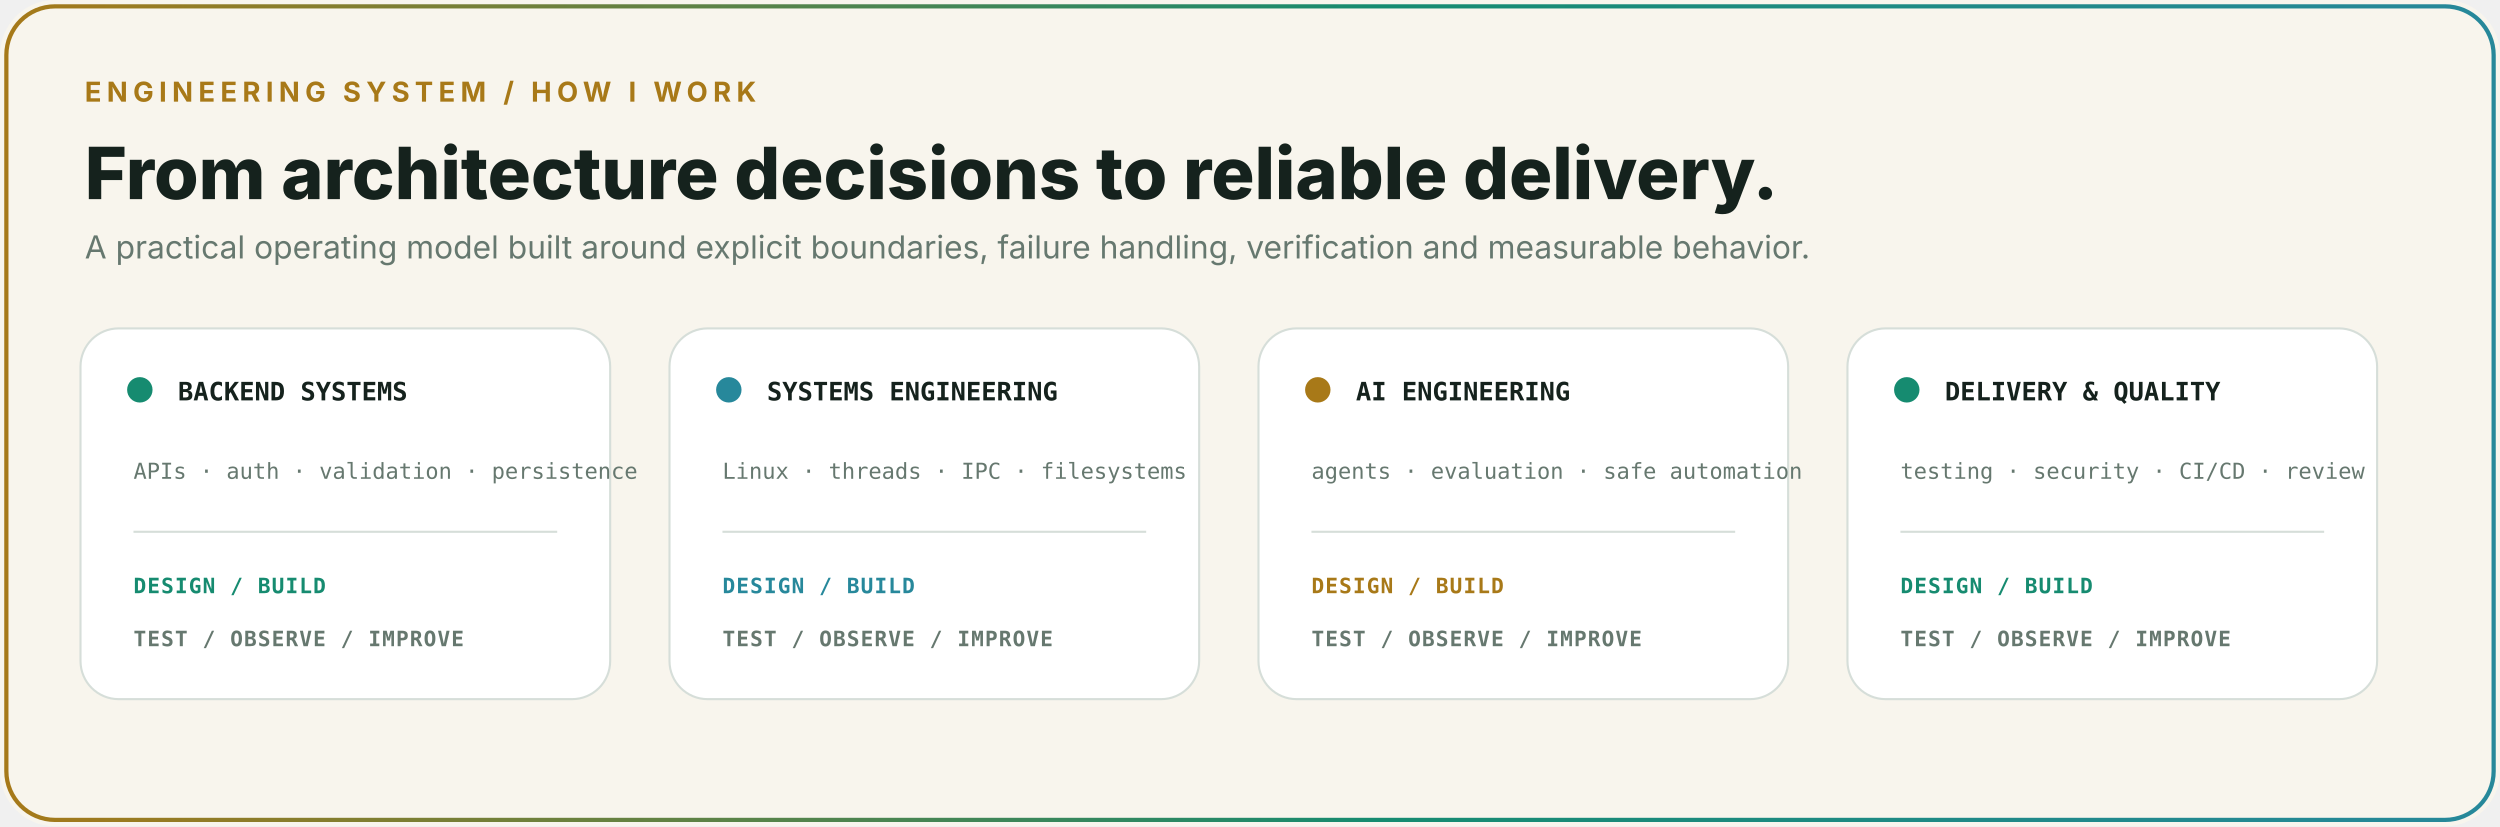
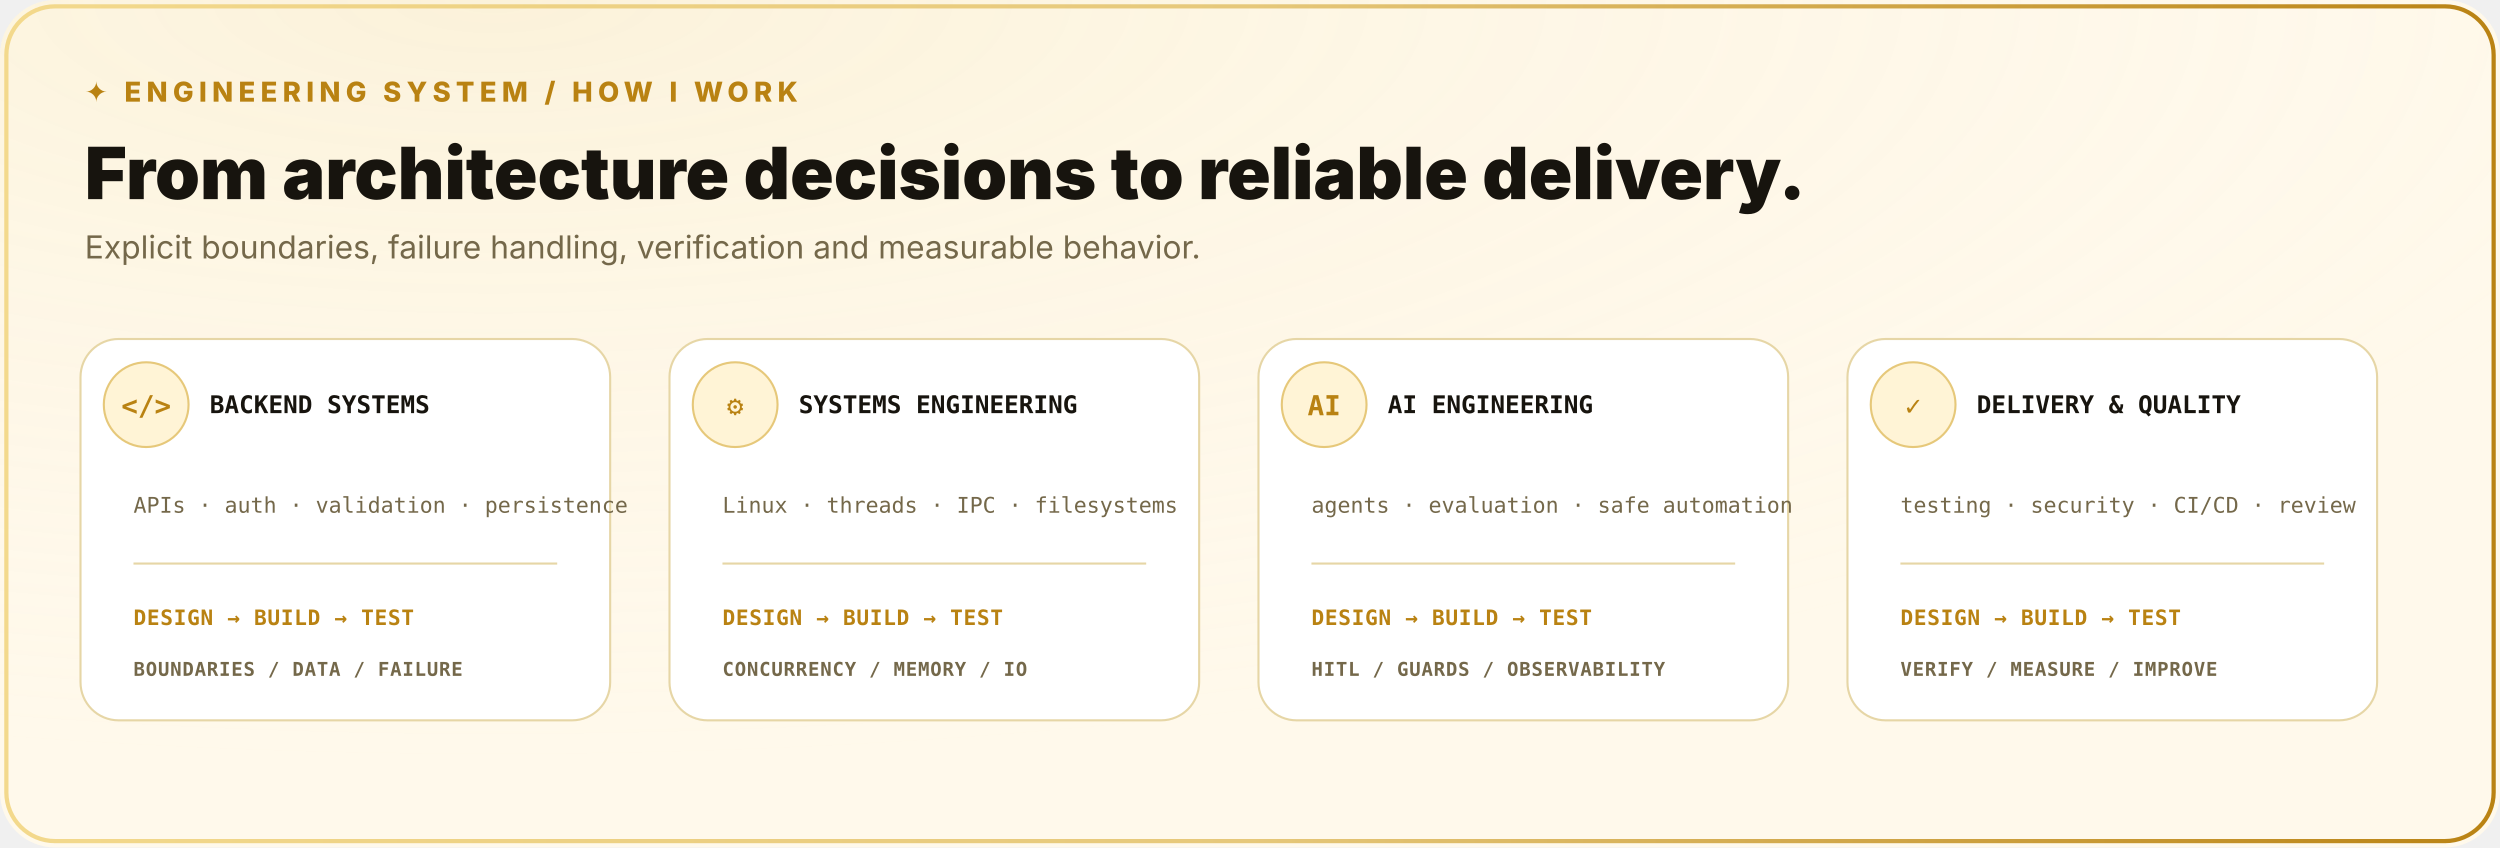
- <svg xmlns="http://www.w3.org/2000/svg" width="1180" height="390" viewBox="0 0 1180 390" role="img" aria-labelledby="title desc">
+ <svg xmlns="http://www.w3.org/2000/svg" width="1180" height="400" viewBox="0 0 1180 400" role="img" aria-labelledby="title desc">
  <defs>
    <style>
text{font-family:Inter,Segoe UI,Arial,sans-serif}
- .eyebrow{font-size:13px;font-weight:700;letter-spacing:2.5px}
- .head{font-size:34px;font-weight:800}
+ .eyebrow{font-size:13px;font-weight:800;letter-spacing:2.5px}
+ .head{font-size:34px;font-weight:850}
.sub{font-size:15px}
- .cardTitle{font-family:SFMono-Regular,Consolas,monospace;font-size:12px;font-weight:800}
- .cardDesc{font-family:SFMono-Regular,Consolas,monospace;font-size:10.4px}
- .metric{font-family:SFMono-Regular,Consolas,monospace;font-size:10px;font-weight:700;letter-spacing:.5px}
+ .icon{font-family:SFMono-Regular,Consolas,monospace;font-size:13px;font-weight:900}
+ .cardTitle{font-family:SFMono-Regular,Consolas,monospace;font-size:11.5px;font-weight:900}
+ .cardDesc{font-family:SFMono-Regular,Consolas,monospace;font-size:10.2px}
+ .metric{font-family:SFMono-Regular,Consolas,monospace;font-size:10px;font-weight:900;letter-spacing:.3px}
+ .metric2{font-family:SFMono-Regular,Consolas,monospace;font-size:9px;font-weight:700;letter-spacing:.35px}
</style>
-     <linearGradient id="top" x1="0" y1="0" x2="1" y2="0">
-       <stop stop-color="#A87918" />
-       <stop offset=".55" stop-color="#168B70" />
-       <stop offset="1" stop-color="#27889B" />
+     <linearGradient id="gold" x1="0" y1="0" x2="1" y2="0">
+       <stop stop-color="#F3D98C" />
+       <stop offset=".5" stop-color="#E6C87A" />
+       <stop offset="1" stop-color="#B98212" />
    </linearGradient>
+     <radialGradient id="glow" cx="20%" cy="0" r="90%">
+       <stop stop-color="#E6C87A" stop-opacity=".15" />
+       <stop offset="1" stop-color="#FFF9EB" stop-opacity="0" />
+     </radialGradient>
  </defs>
-   <rect width="1180" height="390" rx="26" fill="#F8F5ED" />
-   <rect x="3" y="3" width="1174" height="384" rx="23" fill="none" stroke="url(#top)" stroke-width="2" />
-   <text x="40" y="48" class="eyebrow" fill="#A87918">ENGINEERING SYSTEM / HOW I WORK</text>
-   <text x="40" y="94" class="head" fill="#15221D">From architecture decisions to reliable delivery.</text>
-   <text x="40" y="122" class="sub" fill="#66786F">A practical operating model built around explicit boundaries, failure handling, verification and measurable behavior.</text>
-   <g transform="translate(38,155)">
-     <rect width="250" height="175" rx="18" fill="#FFFFFF" stroke="#D6DED9" />
-     <circle cx="28" cy="29" r="6" fill="#168B70" />
-     <text x="46" y="34" class="cardTitle" fill="#15221D">BACKEND SYSTEMS</text>
-     <text x="25" y="71" class="cardDesc" fill="#66786F">APIs · auth · validation · persistence</text>
-     <line x1="25" y1="96" x2="225" y2="96" stroke="#D6DED9" />
-     <text x="25" y="125" class="metric" fill="#168B70">DESIGN / BUILD</text>
-     <text x="25" y="150" class="metric" fill="#66786F">TEST / OBSERVE / IMPROVE</text>
+   <rect width="1180" height="400" rx="26" fill="#FFF9EB" />
+   <rect width="1180" height="400" rx="26" fill="url(#glow)" />
+   <rect x="3" y="3" width="1174" height="394" rx="23" fill="none" stroke="url(#gold)" stroke-width="2" />
+   <text x="40" y="48" class="eyebrow" fill="#B98212">✦ ENGINEERING SYSTEM / HOW I WORK</text>
+   <text x="40" y="94" class="head" fill="#17140E">From architecture decisions to reliable delivery.</text>
+   <text x="40" y="122" class="sub" fill="#74684A">Explicit boundaries, failure handling, verification and measurable behavior.</text>
+   <g transform="translate(38,160)">
+     <rect width="250" height="180" rx="18" fill="#FFFFFF" stroke="#E6D6A6" />
+     <circle cx="31" cy="31" r="20" fill="#FFF4D6" stroke="#E6C87A" />
+     <text x="31" y="36" text-anchor="middle" class="icon" fill="#B98212">&lt;/&gt;</text>
+     <text x="61" y="35" class="cardTitle" fill="#17140E">BACKEND SYSTEMS</text>
+     <text x="25" y="82" class="cardDesc" fill="#74684A">APIs · auth · validation · persistence</text>
+     <line x1="25" y1="106" x2="225" y2="106" stroke="#E6D6A6" />
+     <text x="25" y="135" class="metric" fill="#B98212">DESIGN → BUILD → TEST</text>
+     <text x="25" y="159" class="metric2" fill="#74684A">BOUNDARIES / DATA / FAILURE</text>
  </g>
-   <g transform="translate(316,155)">
-     <rect width="250" height="175" rx="18" fill="#FFFFFF" stroke="#D6DED9" />
-     <circle cx="28" cy="29" r="6" fill="#27889B" />
-     <text x="46" y="34" class="cardTitle" fill="#15221D">SYSTEMS ENGINEERING</text>
-     <text x="25" y="71" class="cardDesc" fill="#66786F">Linux · threads · IPC · filesystems</text>
-     <line x1="25" y1="96" x2="225" y2="96" stroke="#D6DED9" />
-     <text x="25" y="125" class="metric" fill="#27889B">DESIGN / BUILD</text>
-     <text x="25" y="150" class="metric" fill="#66786F">TEST / OBSERVE / IMPROVE</text>
+   <g transform="translate(316,160)">
+     <rect width="250" height="180" rx="18" fill="#FFFFFF" stroke="#E6D6A6" />
+     <circle cx="31" cy="31" r="20" fill="#FFF4D6" stroke="#E6C87A" />
+     <text x="31" y="36" text-anchor="middle" class="icon" fill="#B98212">⚙</text>
+     <text x="61" y="35" class="cardTitle" fill="#17140E">SYSTEMS ENGINEERING</text>
+     <text x="25" y="82" class="cardDesc" fill="#74684A">Linux · threads · IPC · filesystems</text>
+     <line x1="25" y1="106" x2="225" y2="106" stroke="#E6D6A6" />
+     <text x="25" y="135" class="metric" fill="#B98212">DESIGN → BUILD → TEST</text>
+     <text x="25" y="159" class="metric2" fill="#74684A">CONCURRENCY / MEMORY / IO</text>
  </g>
-   <g transform="translate(594,155)">
-     <rect width="250" height="175" rx="18" fill="#FFFFFF" stroke="#D6DED9" />
-     <circle cx="28" cy="29" r="6" fill="#A87918" />
-     <text x="46" y="34" class="cardTitle" fill="#15221D">AI ENGINEERING</text>
-     <text x="25" y="71" class="cardDesc" fill="#66786F">agents · evaluation · safe automation</text>
-     <line x1="25" y1="96" x2="225" y2="96" stroke="#D6DED9" />
-     <text x="25" y="125" class="metric" fill="#A87918">DESIGN / BUILD</text>
-     <text x="25" y="150" class="metric" fill="#66786F">TEST / OBSERVE / IMPROVE</text>
+   <g transform="translate(594,160)">
+     <rect width="250" height="180" rx="18" fill="#FFFFFF" stroke="#E6D6A6" />
+     <circle cx="31" cy="31" r="20" fill="#FFF4D6" stroke="#E6C87A" />
+     <text x="31" y="36" text-anchor="middle" class="icon" fill="#B98212">AI</text>
+     <text x="61" y="35" class="cardTitle" fill="#17140E">AI ENGINEERING</text>
+     <text x="25" y="82" class="cardDesc" fill="#74684A">agents · evaluation · safe automation</text>
+     <line x1="25" y1="106" x2="225" y2="106" stroke="#E6D6A6" />
+     <text x="25" y="135" class="metric" fill="#B98212">DESIGN → BUILD → TEST</text>
+     <text x="25" y="159" class="metric2" fill="#74684A">HITL / GUARDS / OBSERVABILITY</text>
  </g>
-   <g transform="translate(872,155)">
-     <rect width="250" height="175" rx="18" fill="#FFFFFF" stroke="#D6DED9" />
-     <circle cx="28" cy="29" r="6" fill="#168B70" />
-     <text x="46" y="34" class="cardTitle" fill="#15221D">DELIVERY &amp; QUALITY</text>
-     <text x="25" y="71" class="cardDesc" fill="#66786F">testing · security · CI/CD · review</text>
-     <line x1="25" y1="96" x2="225" y2="96" stroke="#D6DED9" />
-     <text x="25" y="125" class="metric" fill="#168B70">DESIGN / BUILD</text>
-     <text x="25" y="150" class="metric" fill="#66786F">TEST / OBSERVE / IMPROVE</text>
+   <g transform="translate(872,160)">
+     <rect width="250" height="180" rx="18" fill="#FFFFFF" stroke="#E6D6A6" />
+     <circle cx="31" cy="31" r="20" fill="#FFF4D6" stroke="#E6C87A" />
+     <text x="31" y="36" text-anchor="middle" class="icon" fill="#B98212">✓</text>
+     <text x="61" y="35" class="cardTitle" fill="#17140E">DELIVERY &amp; QUALITY</text>
+     <text x="25" y="82" class="cardDesc" fill="#74684A">testing · security · CI/CD · review</text>
+     <line x1="25" y1="106" x2="225" y2="106" stroke="#E6D6A6" />
+     <text x="25" y="135" class="metric" fill="#B98212">DESIGN → BUILD → TEST</text>
+     <text x="25" y="159" class="metric2" fill="#74684A">VERIFY / MEASURE / IMPROVE</text>
  </g>
</svg>
